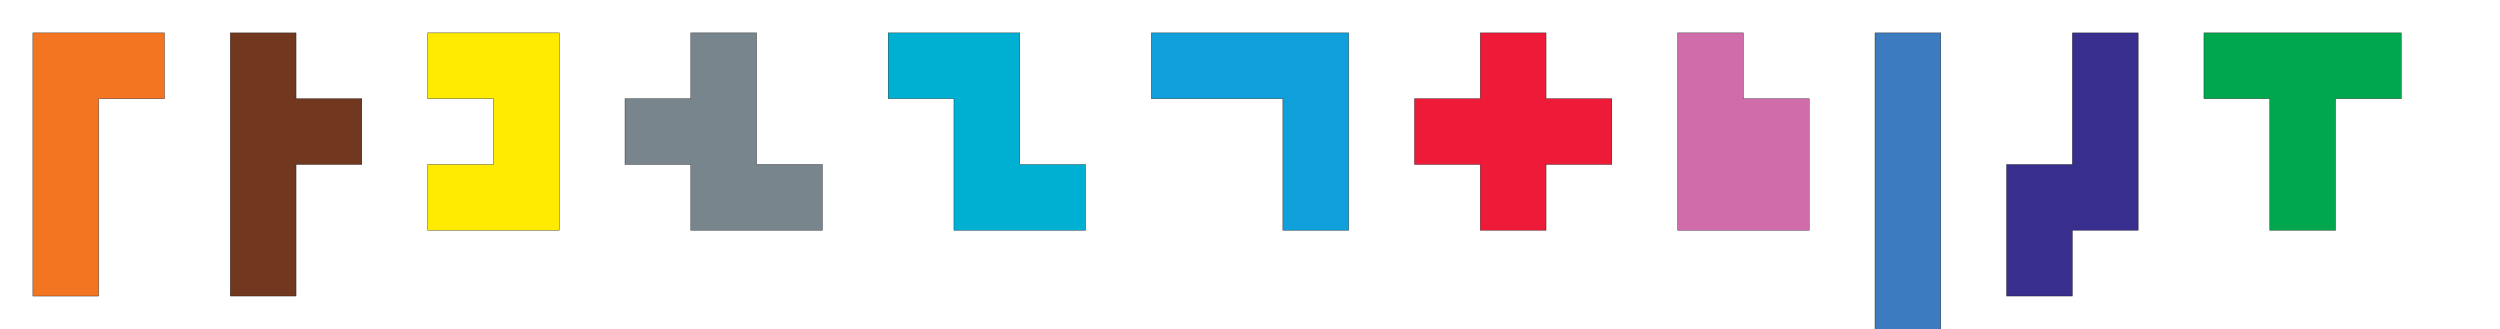
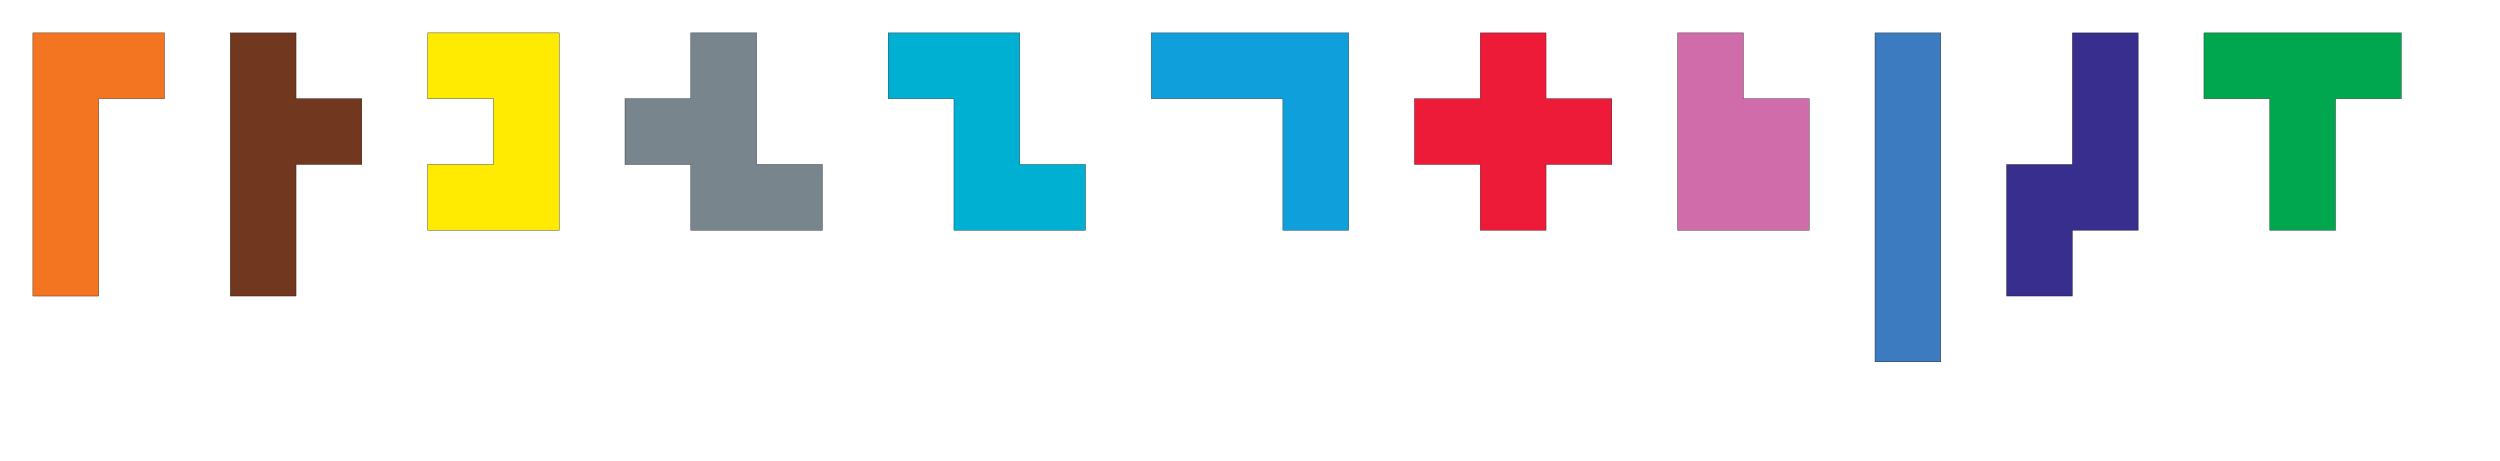
- <svg xmlns="http://www.w3.org/2000/svg" width="380" height="50">
+ <svg xmlns="http://www.w3.org/2000/svg" width="380" height="70">
  <g transform="translate(10,40)  scale(1)" style="fill:rgb(244,117,33);stroke-width:.05;stroke:#000">
    <polygon points="-5,5 -5,-35 15,-35 15,-25 5,-25 5,5" />
  </g>
  <g transform="translate(40,10) rotate(90) scale(1)" style="fill:rgb(113,55,31);stroke-width:.05;stroke:#000">
    <polygon points="-5,5 -5,-5 5,-5 5,-15 15,-15 15,-5 35,-5 35,5" />
  </g>
  <g transform="translate(70,10) rotate(90) scale(1)" style="fill:rgb(255,234,1);stroke-width:.05;stroke:#000">
    <polygon points="-5,5 -5,-15 25,-15 25,5 15,5 15,-5 5,-5 5,5" />
  </g>
  <g transform="translate(120,30)  scale(1)" style="fill:rgb(120,133,140);stroke-width:.05;stroke:#000">
    <polygon points="5,5 -15,5 -15,-5 -25,-5 -25,-15 -15,-15 -15,-25 -5,-25 -5,-5 5,-5" />
  </g>
  <g transform="translate(160,30)  scale(1)" style="fill:rgb(0,176,211);stroke-width:.05;stroke:#000">
    <polygon points="5,5 -15,5 -15,-15 -25,-15 -25,-25 -5,-25 -5,-5 5,-5" />
  </g>
  <g transform="translate(180,10)  scale(1)" style="fill:rgb(15,160,219);stroke-width:.05;stroke:#000">
    <polygon points="-5,-5 25,-5 25,25 15,25 15,5 -5,5" />
  </g>
  <g transform="translate(230,10)  scale(1)" style="fill:rgb(237,26,56);stroke-width:.05;stroke:#000">
    <polygon points="-5,-5 5,-5 5,5 15,5 15,15 5,15 5,25 -5,25 -5,15 -15,15 -15,5 -5,5" />
  </g>
  <g transform="translate(260,10) rotate(90) scale(1)" style="fill:rgb(208,108,170);stroke-width:.05;stroke:#000">
    <polygon points="-5,5 -5,-5 5,-5 5,-15 25,-15 25,5" />
  </g>
  <g transform="translate(290,10) rotate(90) scale(1)" style="fill:rgb(60,123,191);stroke-width:.05;stroke:#000">
    <polygon points="-5,5 -5,-5 45,-5 45,5" />
  </g>
  <g transform="translate(320,10) rotate(90) scale(1)" style="fill:rgb(56,46,141);stroke-width:.05;stroke:#000">
    <polygon points="-5,5 -5,-5 25,-5 25,5 35,5 35,15 15,15 15,5" />
  </g>
  <g transform="translate(340,10)  scale(1)" style="fill:rgb(0,167,78);stroke-width:.05;stroke:#000">
    <polygon points="-5,5 -5,-5 25,-5 25,5 15,5 15,25 5,25 5,5" />
  </g>
</svg>
